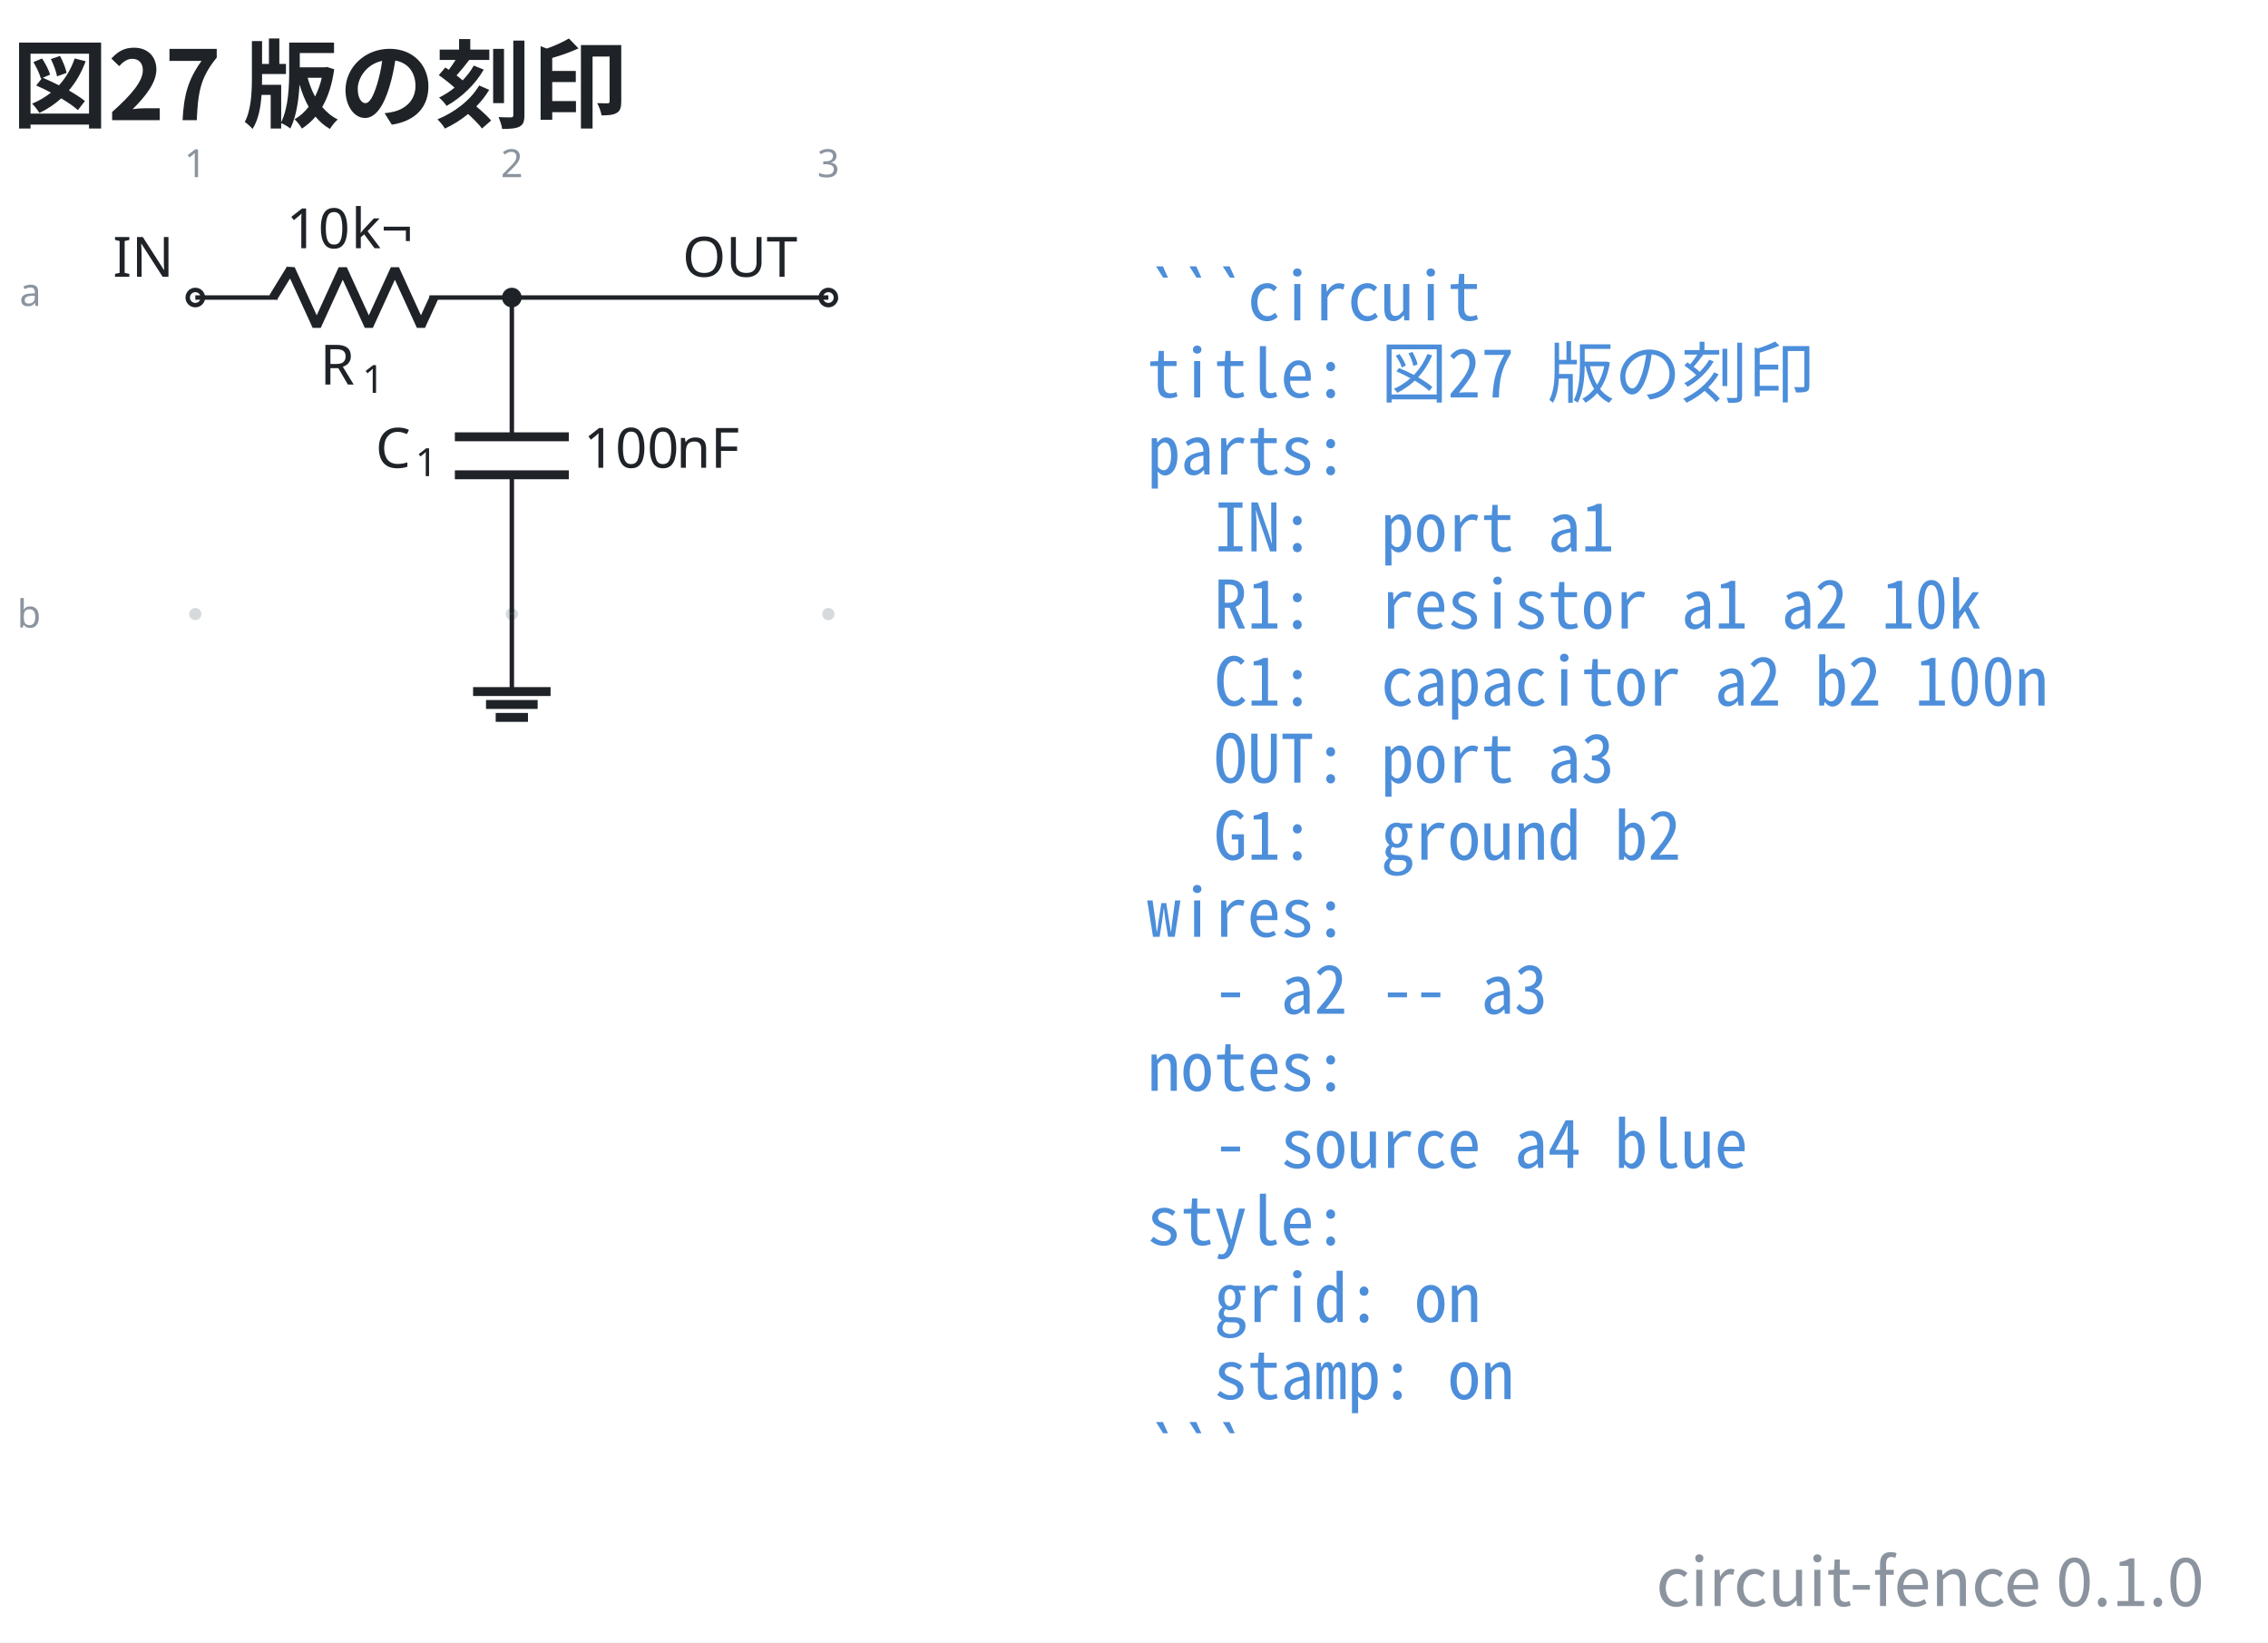
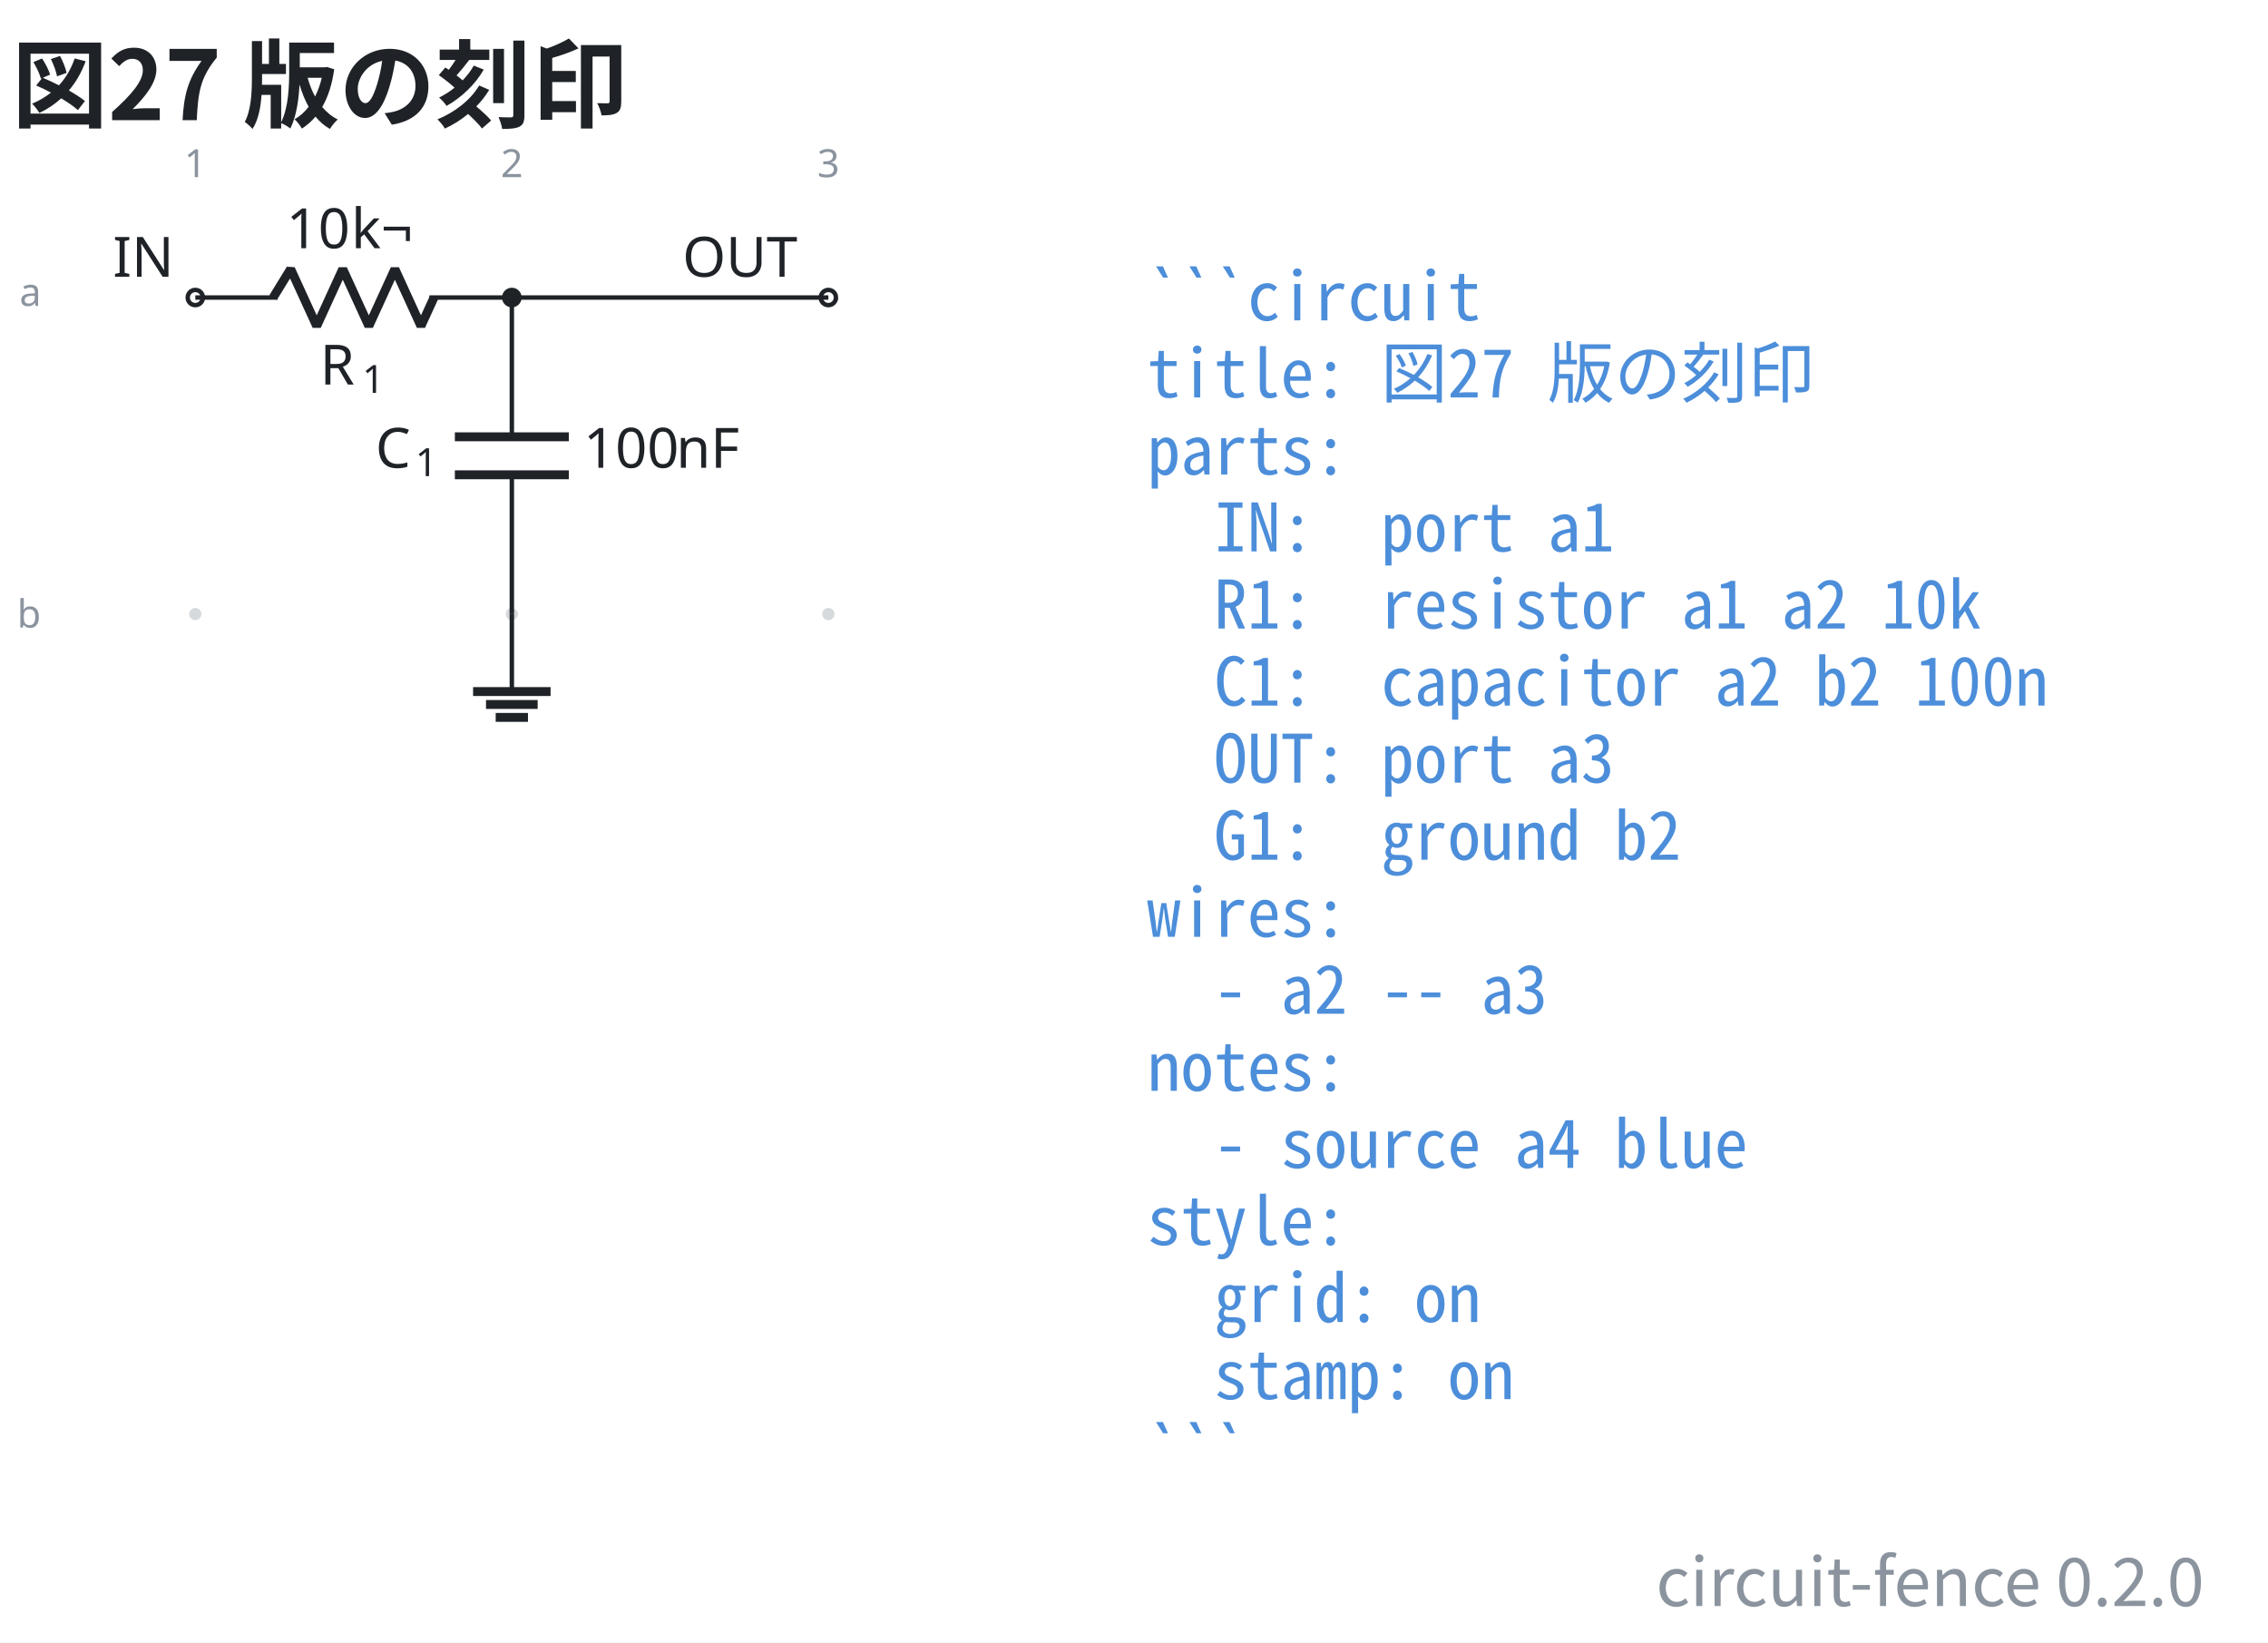
- <svg xmlns="http://www.w3.org/2000/svg" data-figure-paper="#ffffff" data-circuit-fence="0.1.0" fill="#1f2328" width="543.659" height="393.688" viewBox="-72 -72 407.744 295.266">
+ <svg xmlns="http://www.w3.org/2000/svg" data-figure-paper="#ffffff" data-circuit-fence="0.2.0" fill="#1f2328" width="543.659" height="393.688" viewBox="-72 -72 407.744 295.266">
  <rect x="-72" y="-72" width="407.744" height="295.266" fill="#ffffff" />
  <g stroke="#1f2328" stroke-miterlimit="10" stroke-width=".8">
    <path fill="#8b949e" fill-opacity=".35" stroke="none" stroke-opacity=".35" d="M-35.787-18.511a1.1 1.1 0 1 0-2.2 0 1.1 1.1 0 0 0 2.2 0M-35.787 38.394a1.1 1.1 0 1 0-2.2 0 1.1 1.1 0 0 0 2.2 0M21.118-18.511a1.1 1.1 0 1 0-2.2 0 1.1 1.1 0 0 0 2.2 0M21.118 38.394a1.1 1.1 0 1 0-2.2 0 1.1 1.1 0 0 0 2.2 0M78.024-18.511a1.1 1.1 0 1 0-2.2 0 1.1 1.1 0 0 0 2.2 0M78.024 38.394a1.1 1.1 0 1 0-2.2 0 1.1 1.1 0 0 0 2.2 0m-1.1 0" />
    <g fill="#8b949e" stroke="#8b949e">
      <text x="-36.887" y="-18.511" fill="#8b949e" stroke="none" font-family="cmr7" font-size="7" transform="translate(-1.993 -21.645)">1</text>
    </g>
    <g fill="#8b949e" stroke="#8b949e">
      <text x="-36.887" y="-18.511" fill="#8b949e" stroke="none" font-family="cmr7" font-size="7" transform="translate(54.912 -21.645)">2</text>
    </g>
    <g fill="#8b949e" stroke="#8b949e">
      <text x="-36.887" y="-18.511" fill="#8b949e" stroke="none" font-family="cmr7" font-size="7" transform="translate(111.818 -21.645)">3</text>
    </g>
    <g fill="#8b949e" stroke="#8b949e">
      <text x="-36.887" y="-18.511" fill="#8b949e" stroke="none" font-family="cmr7" font-size="7" transform="translate(-31.62 1.507)">a</text>
    </g>
    <g fill="#8b949e" stroke="#8b949e">
      <text x="-36.887" y="-18.511" fill="#8b949e" stroke="none" font-family="cmr7" font-size="7" transform="translate(-32.05 59.336)">b</text>
    </g>
    <g fill="#ffffff">
      <path d="M-35.522-18.511a1.365 1.365 0 1 0-2.73 0 1.365 1.365 0 0 0 2.73 0Zm-1.365 0" />
    </g>
    <text x="-36.887" y="-18.511" stroke="none" font-family="cmr10" font-size="10" transform="translate(-14.844 -3.733)">IN</text>
    <path fill="none" d="M-36.887-18.511h.4m-.4 0h14.795m27.315 0h14.795m-.4 0h.4" />
    <g stroke-linejoin="bevel" stroke-width="1.6">
      <path fill="none" d="m-22.892-18.511 3.143-5.122 4.686 10.243 4.686-10.243 4.685 10.243 4.686-10.243L3.68-13.39l2.343-5.121" />
    </g>
    <g stroke="none">
      <text x="-36.887" y="-18.511" font-family="cmmi10" font-size="10" transform="translate(22.413 15.648)">R</text>
      <text x="-29.294" y="-17.011" font-family="cmr7" font-size="7" transform="translate(22.413 15.648)">1</text>
    </g>
    <g stroke="none" font-family="cmr10" font-size="10">
      <text x="-36.887" y="-18.511" transform="translate(16.37 -8.863)">10</text>
      <text x="-25.221" y="-18.511" transform="translate(16.37 -8.863)">k¬</text>
    </g>
    <path fill="none" d="M20.018-18.511v.4m0-.4V6.527m0 6.829v25.038m0-.4v.4" />
    <g stroke-width="1.6">
      <path fill="none" d="M30.261 6.527H9.775m20.486 6.829H9.775" />
    </g>
    <g stroke="none">
      <text x="-36.887" y="-18.511" font-family="cmmi10" font-size="10" transform="translate(32.39 30.606)">C</text>
      <text x="-29.74" y="-17.011" font-family="cmr7" font-size="7" transform="translate(32.39 30.606)">1</text>
    </g>
    <g stroke="none" font-family="cmr10" font-size="10">
      <text x="-36.887" y="-18.511" transform="translate(69.787 30.606)">100</text>
      <text x="-20.22" y="-18.511" transform="translate(69.787 30.606)">nF</text>
    </g>
    <g fill="#ffffff">
      <path d="M78.29-18.511a1.365 1.365 0 1 0-2.732 0 1.365 1.365 0 0 0 2.731 0Zm-1.366 0" />
    </g>
    <text x="-36.887" y="-18.511" stroke="none" font-family="cmr10" font-size="10" transform="translate(87.578 -3.733)">OUT</text>
    <path fill="none" d="M20.018 38.394v13.93" />
    <path fill="none" stroke-width="1.6" d="M13.053 52.325h13.93m-11.608 2.321h9.287m-7.546 2.322h5.804" />
    <path fill="none" d="M20.018-18.511h56.906" />
    <path d="M21.384-18.511a1.365 1.365 0 1 0-2.731 0 1.365 1.365 0 0 0 2.73 0Zm-1.366 0" />
    <g>
      <text x="-36.887" y="-18.511" fill="#4c8eda" stroke="none" font-family="'Noto Sans Mono CJK JP',ui-monospace,'SFMono-Regular',Consolas,'Liberation Mono',monospace" font-size="12" transform="translate(171.116 4.1)" xml:space="preserve">```circuit</text>
    </g>
    <g>
      <text x="-36.887" y="-18.511" fill="#4c8eda" stroke="none" font-family="'Noto Sans Mono CJK JP',ui-monospace,'SFMono-Regular',Consolas,'Liberation Mono',monospace" font-size="12" transform="translate(171.116 17.956)" xml:space="preserve">title: 図27 版の刻印</text>
    </g>
    <g>
      <text x="-36.887" y="-18.511" fill="#4c8eda" stroke="none" font-family="'Noto Sans Mono CJK JP',ui-monospace,'SFMono-Regular',Consolas,'Liberation Mono',monospace" font-size="12" transform="translate(171.116 31.813)" xml:space="preserve">parts:</text>
    </g>
    <g>
      <text x="-36.887" y="-18.511" fill="#4c8eda" stroke="none" font-family="'Noto Sans Mono CJK JP',ui-monospace,'SFMono-Regular',Consolas,'Liberation Mono',monospace" font-size="12" transform="translate(171.116 45.641)" xml:space="preserve">  IN:  port a1</text>
    </g>
    <g>
      <text x="-36.887" y="-18.511" fill="#4c8eda" stroke="none" font-family="'Noto Sans Mono CJK JP',ui-monospace,'SFMono-Regular',Consolas,'Liberation Mono',monospace" font-size="12" transform="translate(171.116 59.498)" xml:space="preserve">  R1:  resistor a1 a2 10k</text>
    </g>
    <g>
      <text x="-36.887" y="-18.511" fill="#4c8eda" stroke="none" font-family="'Noto Sans Mono CJK JP',ui-monospace,'SFMono-Regular',Consolas,'Liberation Mono',monospace" font-size="12" transform="translate(171.116 73.354)" xml:space="preserve">  C1:  capacitor a2 b2 100n</text>
    </g>
    <g>
      <text x="-36.887" y="-18.511" fill="#4c8eda" stroke="none" font-family="'Noto Sans Mono CJK JP',ui-monospace,'SFMono-Regular',Consolas,'Liberation Mono',monospace" font-size="12" transform="translate(171.116 87.21)" xml:space="preserve">  OUT: port a3</text>
    </g>
    <g>
      <text x="-36.887" y="-18.511" fill="#4c8eda" stroke="none" font-family="'Noto Sans Mono CJK JP',ui-monospace,'SFMono-Regular',Consolas,'Liberation Mono',monospace" font-size="12" transform="translate(171.116 101.067)" xml:space="preserve">  G1:  ground b2</text>
    </g>
    <g>
      <text x="-36.887" y="-18.511" fill="#4c8eda" stroke="none" font-family="'Noto Sans Mono CJK JP',ui-monospace,'SFMono-Regular',Consolas,'Liberation Mono',monospace" font-size="12" transform="translate(171.116 114.924)" xml:space="preserve">wires:</text>
    </g>
    <g>
      <text x="-36.887" y="-18.511" fill="#4c8eda" stroke="none" font-family="'Noto Sans Mono CJK JP',ui-monospace,'SFMono-Regular',Consolas,'Liberation Mono',monospace" font-size="12" transform="translate(171.116 128.751)" xml:space="preserve">  - a2 -- a3</text>
    </g>
    <g>
      <text x="-36.887" y="-18.511" fill="#4c8eda" stroke="none" font-family="'Noto Sans Mono CJK JP',ui-monospace,'SFMono-Regular',Consolas,'Liberation Mono',monospace" font-size="12" transform="translate(171.116 142.608)" xml:space="preserve">notes:</text>
    </g>
    <g>
      <text x="-36.887" y="-18.511" fill="#4c8eda" stroke="none" font-family="'Noto Sans Mono CJK JP',ui-monospace,'SFMono-Regular',Consolas,'Liberation Mono',monospace" font-size="12" transform="translate(171.116 156.464)" xml:space="preserve">  - source a4 blue</text>
    </g>
    <g>
      <text x="-36.887" y="-18.511" fill="#4c8eda" stroke="none" font-family="'Noto Sans Mono CJK JP',ui-monospace,'SFMono-Regular',Consolas,'Liberation Mono',monospace" font-size="12" transform="translate(171.116 170.32)" xml:space="preserve">style:</text>
    </g>
    <g>
      <text x="-36.887" y="-18.511" fill="#4c8eda" stroke="none" font-family="'Noto Sans Mono CJK JP',ui-monospace,'SFMono-Regular',Consolas,'Liberation Mono',monospace" font-size="12" transform="translate(171.116 184.177)" xml:space="preserve">  grid: on</text>
    </g>
    <g>
      <text x="-36.887" y="-18.511" fill="#4c8eda" stroke="none" font-family="'Noto Sans Mono CJK JP',ui-monospace,'SFMono-Regular',Consolas,'Liberation Mono',monospace" font-size="12" transform="translate(171.116 198.034)" xml:space="preserve">  stamp: on</text>
    </g>
    <g>
      <text x="-36.887" y="-18.511" fill="#4c8eda" stroke="none" font-family="'Noto Sans Mono CJK JP',ui-monospace,'SFMono-Regular',Consolas,'Liberation Mono',monospace" font-size="12" transform="translate(171.116 211.862)" xml:space="preserve">```</text>
    </g>
    <g>
      <text x="-36.887" y="-18.511" fill="#1f2328" stroke="none" font-family="'Noto Sans CJK JP','Noto Sans JP','Hiragino Sans','Yu Gothic',sans-serif" font-size="17.28" transform="translate(-32.983 -31.889)" font-weight="bold">図27 版の刻印</text>
    </g>
    <g>
-       <text x="-36.887" y="-18.511" fill="#8b949e" stroke="none" font-family="'Noto Sans CJK JP','Noto Sans JP','Hiragino Sans','Yu Gothic',sans-serif" font-size="12" transform="translate(361.153 235.234)" text-anchor="end">circuit-fence 0.1.0</text>
+       <text x="-36.887" y="-18.511" fill="#8b949e" stroke="none" font-family="'Noto Sans CJK JP','Noto Sans JP','Hiragino Sans','Yu Gothic',sans-serif" font-size="12" transform="translate(361.153 235.234)" text-anchor="end">circuit-fence 0.2.0</text>
    </g>
  </g>
</svg>
